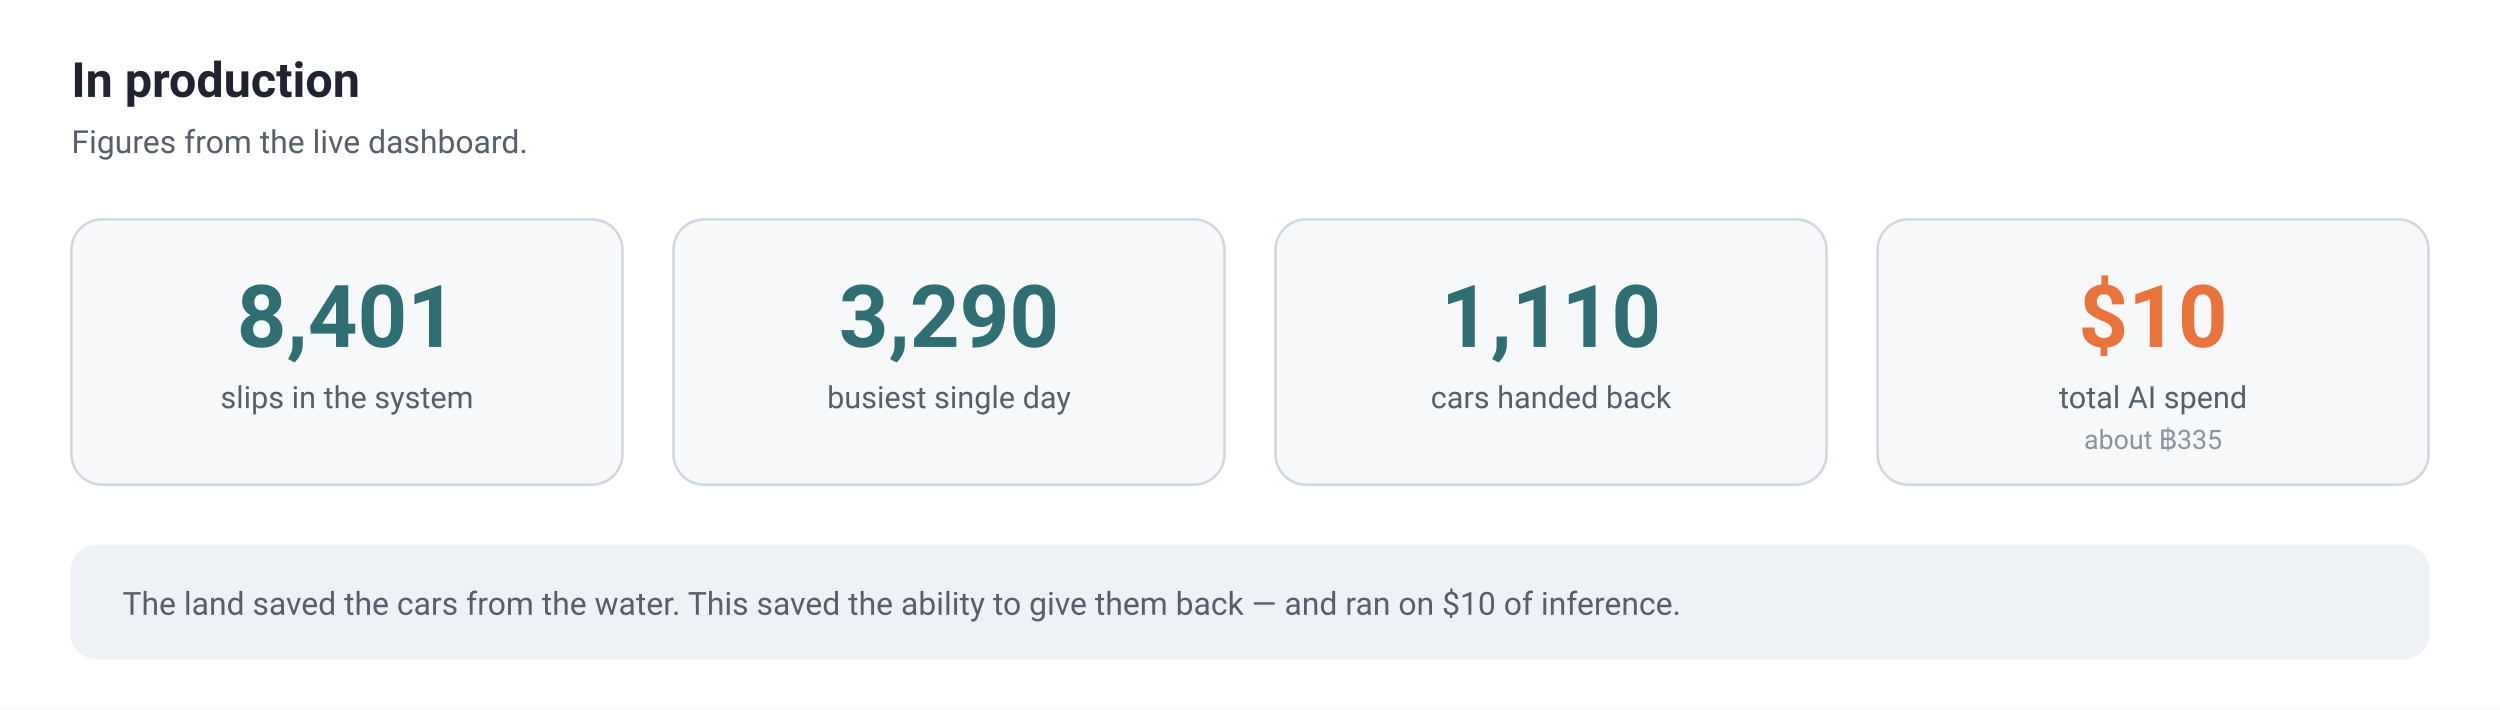
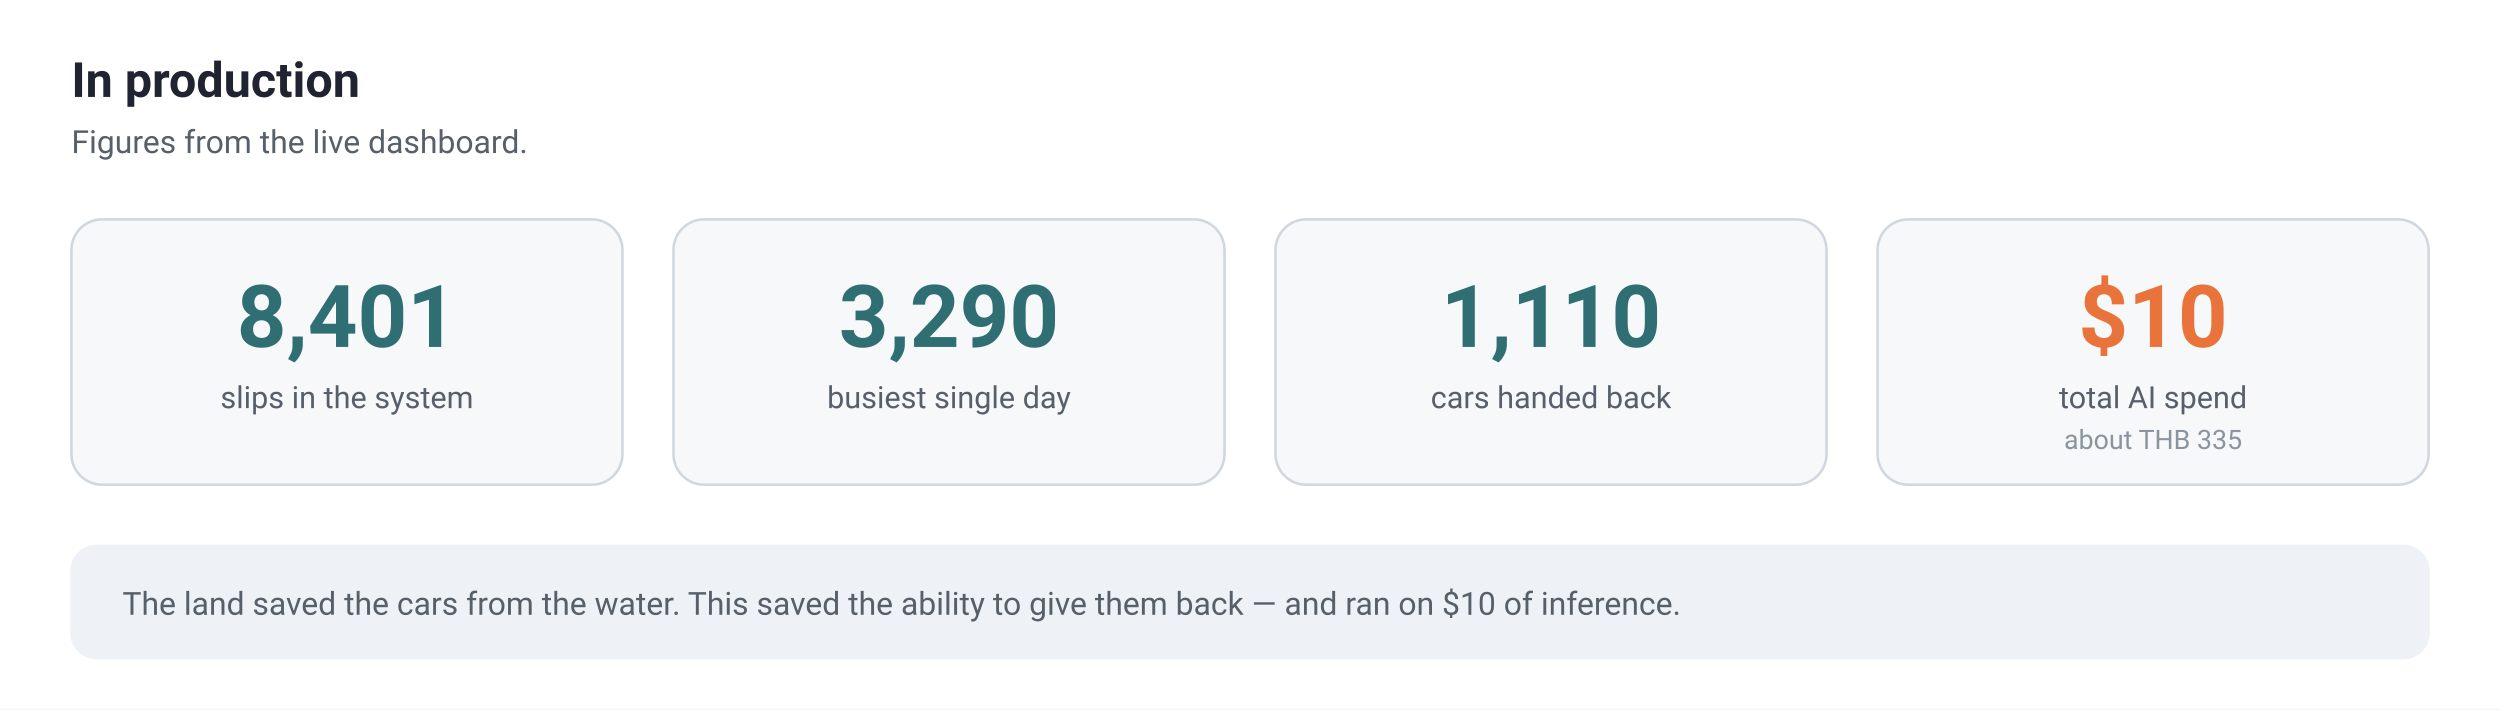
<svg xmlns="http://www.w3.org/2000/svg" width="980" height="278" viewBox="0 0 980 278" role="img">
  <rect width="980" height="278" fill="#ffffff" />
  <text x="28" y="38" font-family="-apple-system, BlinkMacSystemFont, 'Segoe UI', Roboto, Helvetica, Arial, 'Noto Sans Thai', sans-serif" font-size="19" font-weight="700" fill="#1f2430" text-anchor="start">In production</text>
  <text x="28" y="60" font-family="-apple-system, BlinkMacSystemFont, 'Segoe UI', Roboto, Helvetica, Arial, 'Noto Sans Thai', sans-serif" font-size="12.5" font-weight="400" fill="#57606a" text-anchor="start">Figures from the live dashboard.</text>
  <rect x="28.0" y="86" width="216.0" height="104" rx="12" fill="#f6f8fa" stroke="#d0d7de" stroke-width="1" />
  <text x="136.0" y="136" font-family="-apple-system, BlinkMacSystemFont, 'Segoe UI', Roboto, Helvetica, Arial, 'Noto Sans Thai', sans-serif" font-size="34" font-weight="700" fill="#2f6f73" text-anchor="middle">8,401</text>
  <text x="136.0" y="160" font-family="-apple-system, BlinkMacSystemFont, 'Segoe UI', Roboto, Helvetica, Arial, 'Noto Sans Thai', sans-serif" font-size="12" font-weight="400" fill="#57606a" text-anchor="middle">slips in the system</text>
  <rect x="264.0" y="86" width="216.0" height="104" rx="12" fill="#f6f8fa" stroke="#d0d7de" stroke-width="1" />
  <text x="372.0" y="136" font-family="-apple-system, BlinkMacSystemFont, 'Segoe UI', Roboto, Helvetica, Arial, 'Noto Sans Thai', sans-serif" font-size="34" font-weight="700" fill="#2f6f73" text-anchor="middle">3,290</text>
  <text x="372.0" y="160" font-family="-apple-system, BlinkMacSystemFont, 'Segoe UI', Roboto, Helvetica, Arial, 'Noto Sans Thai', sans-serif" font-size="12" font-weight="400" fill="#57606a" text-anchor="middle">busiest single day</text>
  <rect x="500.0" y="86" width="216.0" height="104" rx="12" fill="#f6f8fa" stroke="#d0d7de" stroke-width="1" />
  <text x="608.0" y="136" font-family="-apple-system, BlinkMacSystemFont, 'Segoe UI', Roboto, Helvetica, Arial, 'Noto Sans Thai', sans-serif" font-size="34" font-weight="700" fill="#2f6f73" text-anchor="middle">1,110</text>
  <text x="608.0" y="160" font-family="-apple-system, BlinkMacSystemFont, 'Segoe UI', Roboto, Helvetica, Arial, 'Noto Sans Thai', sans-serif" font-size="12" font-weight="400" fill="#57606a" text-anchor="middle">cars handed back</text>
  <rect x="736.0" y="86" width="216.0" height="104" rx="12" fill="#f6f8fa" stroke="#d0d7de" stroke-width="1" />
  <text x="844.0" y="136" font-family="-apple-system, BlinkMacSystemFont, 'Segoe UI', Roboto, Helvetica, Arial, 'Noto Sans Thai', sans-serif" font-size="34" font-weight="700" fill="#e8743b" text-anchor="middle">$10</text>
  <text x="844.0" y="160" font-family="-apple-system, BlinkMacSystemFont, 'Segoe UI', Roboto, Helvetica, Arial, 'Noto Sans Thai', sans-serif" font-size="12" font-weight="400" fill="#57606a" text-anchor="middle">total AI spend</text>
-   <text x="844.0" y="176" font-family="-apple-system, BlinkMacSystemFont, 'Segoe UI', Roboto, Helvetica, Arial, 'Noto Sans Thai', sans-serif" font-size="10.5" font-weight="400" fill="#8b949e" text-anchor="middle">about ฿335</text>
+   <text x="844.0" y="176" font-family="-apple-system, BlinkMacSystemFont, 'Segoe UI', Roboto, Helvetica, Arial, 'Noto Sans Thai', sans-serif" font-size="10.5" font-weight="400" fill="#8b949e" text-anchor="middle">about THB 335</text>
  <rect x="28" y="214" width="924" height="44" rx="10" fill="#eef1f5" stroke="#eef1f5" stroke-width="1" />
  <text x="48" y="241" font-family="-apple-system, BlinkMacSystemFont, 'Segoe UI', Roboto, Helvetica, Arial, 'Noto Sans Thai', sans-serif" font-size="12.5" font-weight="400" fill="#57606a" text-anchor="start">The land saved the cars from the water. This saved the ability to give them back — and ran on $10 of inference.</text>
</svg>
